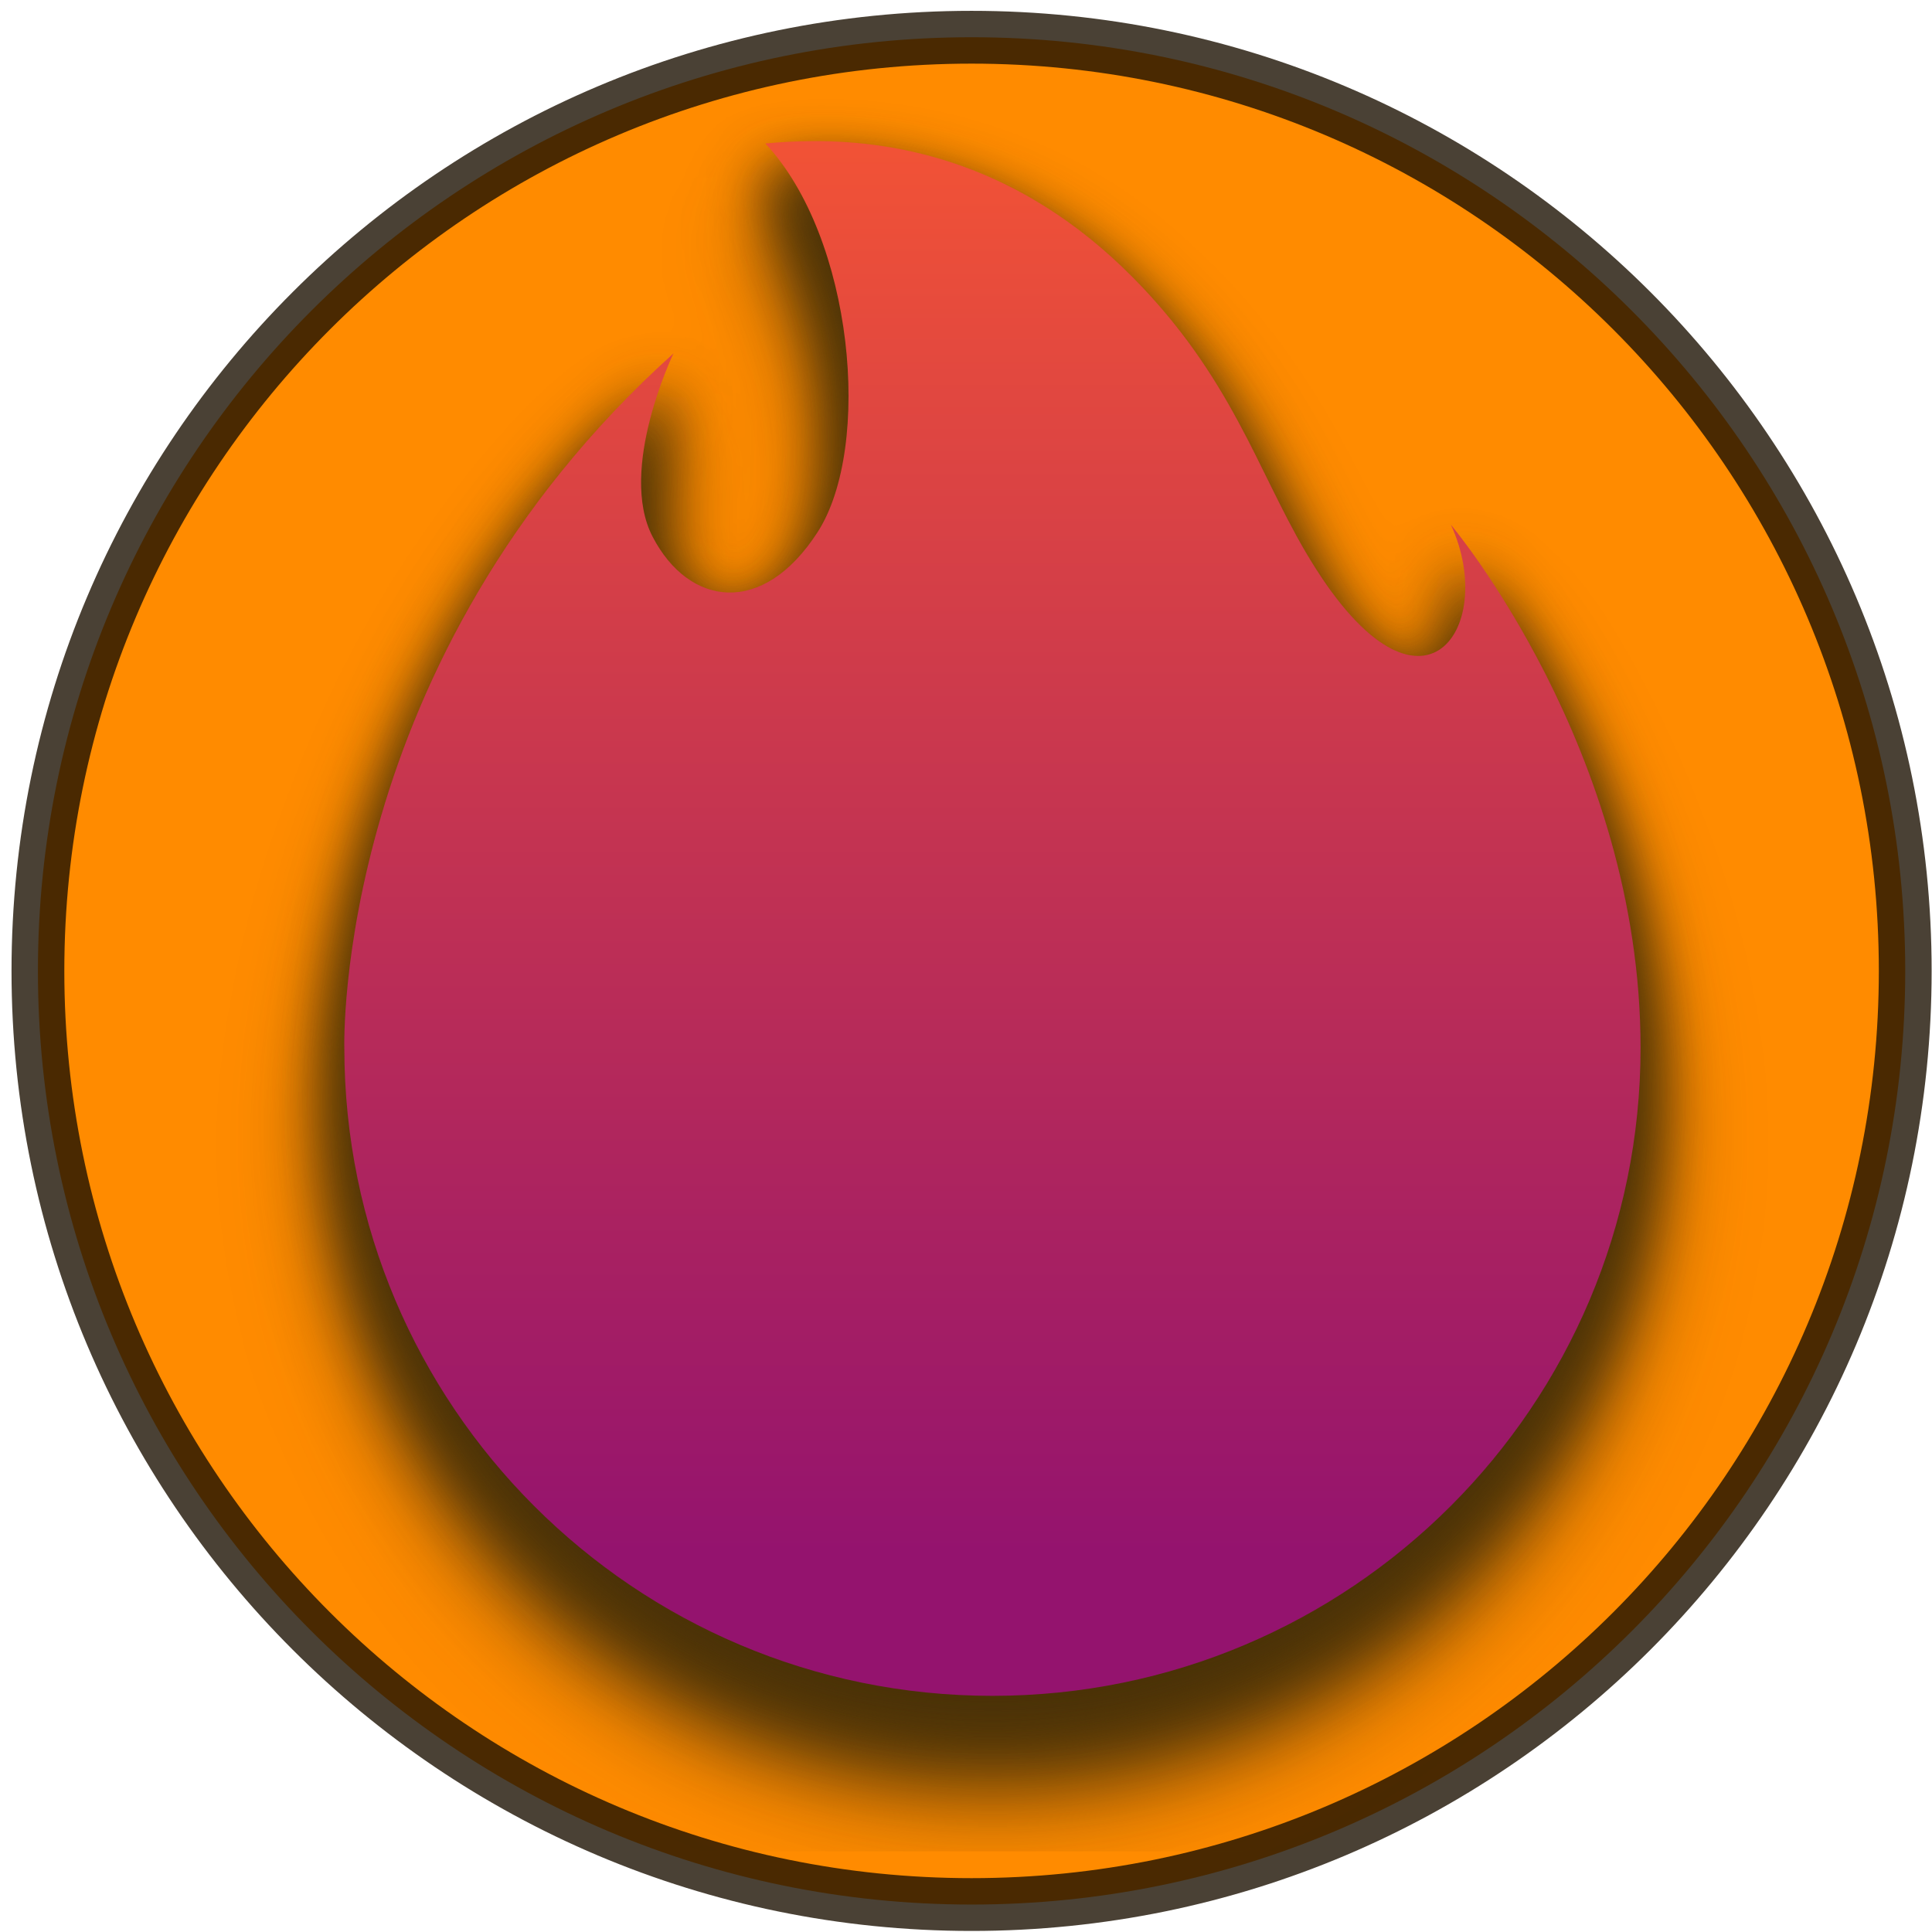
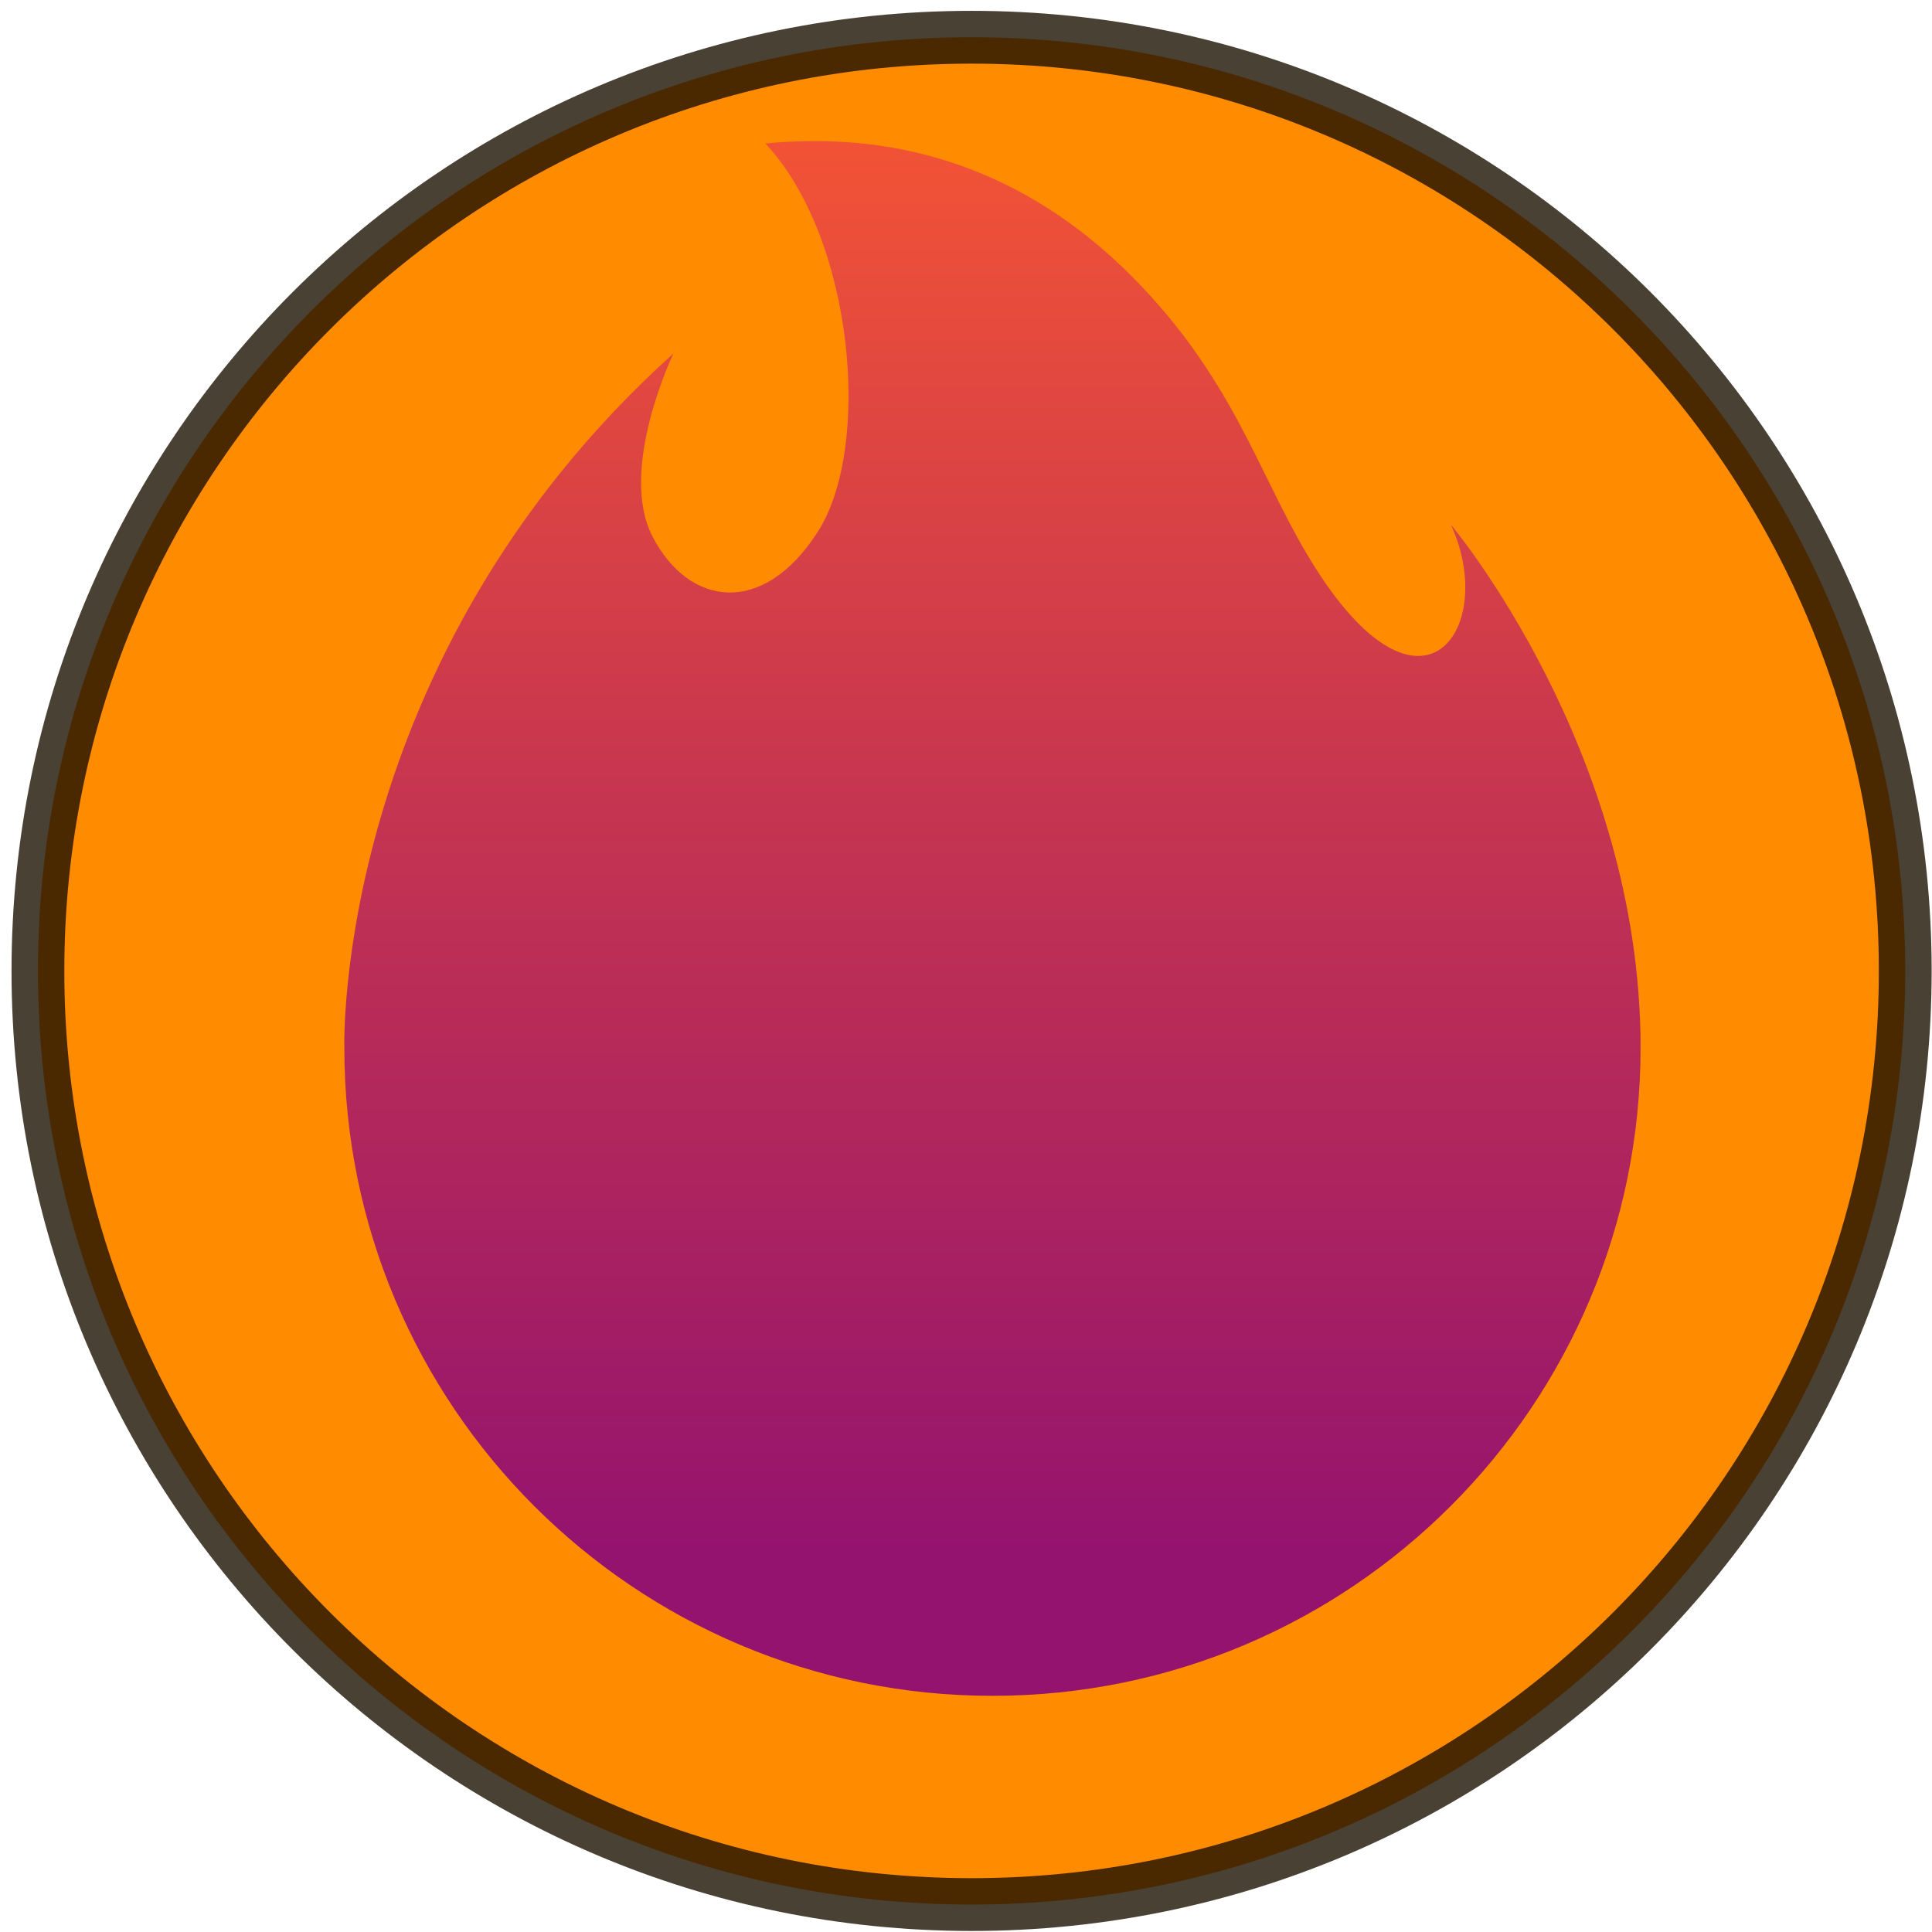
- <svg xmlns="http://www.w3.org/2000/svg" viewBox="0 0 100 100" version="1.1" id="svg4">
-   <defs id="defs8">
-     <linearGradient id="linearGradient1005" x2="1" gradientTransform="matrix(0,102.341,-102.341,0,49.91118,-1.636902)" gradientUnits="userSpaceOnUse">
-       <stop stop-color="#f15236" offset="0" id="stop974" />
-       <stop stop-color="#94136e" offset=".914" id="stop976" />
-       <stop stop-color="#94136e" offset="1" id="stop978" />
+ <svg xmlns="http://www.w3.org/2000/svg" viewBox="0 0 100 100">
+   <defs>
+     <linearGradient id="a" x2="1" gradientTransform="rotate(90 25.774 24.137) scale(102.341)" gradientUnits="userSpaceOnUse">
+       <stop stop-color="#f15236" offset="0" />
+       <stop stop-color="#94136e" offset=".914" />
+       <stop stop-color="#94136e" offset="1" />
    </linearGradient>
-     <filter style="color-interpolation-filters:sRGB;" id="filter1015">
-       <feFlood flood-opacity="0.804" flood-color="rgb(72,49,7)" result="flood" id="feFlood1005" />
-       <feComposite in="flood" in2="SourceGraphic" operator="in" result="composite1" id="feComposite1007" />
-       <feGaussianBlur in="composite1" stdDeviation="2" result="blur" id="feGaussianBlur1009" />
-       <feOffset dx="0" dy="2.3" result="offset" id="feOffset1011" />
-       <feComposite in="SourceGraphic" in2="offset" operator="over" result="fbSourceGraphic" id="feComposite1013" />
-       <feColorMatrix result="fbSourceGraphicAlpha" in="fbSourceGraphic" values="0 0 0 -1 0 0 0 0 -1 0 0 0 0 -1 0 0 0 0 1 0" id="feColorMatrix1017" />
-       <feFlood id="feFlood1019" flood-opacity="0.804" flood-color="rgb(72,49,7)" result="flood" in="fbSourceGraphic" />
-       <feComposite in2="fbSourceGraphic" id="feComposite1021" in="flood" operator="in" result="composite1" />
-       <feGaussianBlur id="feGaussianBlur1023" in="composite1" stdDeviation="2" result="blur" />
-       <feOffset id="feOffset1025" dx="0" dy="2.3" result="offset" />
-       <feComposite in2="offset" id="feComposite1027" in="fbSourceGraphic" operator="over" result="fbSourceGraphic" />
-       <feColorMatrix result="fbSourceGraphicAlpha" in="fbSourceGraphic" values="0 0 0 -1 0 0 0 0 -1 0 0 0 0 -1 0 0 0 0 1 0" id="feColorMatrix1053" />
-       <feFlood id="feFlood1055" flood-opacity="0.804" flood-color="rgb(72,49,7)" result="flood" in="fbSourceGraphic" />
-       <feComposite in2="fbSourceGraphic" id="feComposite1057" in="flood" operator="in" result="composite1" />
-       <feGaussianBlur id="feGaussianBlur1059" in="composite1" stdDeviation="2" result="blur" />
-       <feOffset id="feOffset1061" dx="0" dy="2.3" result="offset" />
-       <feComposite in2="offset" id="feComposite1063" in="fbSourceGraphic" operator="over" result="composite2" />
-     </filter>
  </defs>
-   <g id="g1168" transform="matrix(0.635566,0,0,0.635566,19.86987,15.54669)">
-     <circle style="fill:#ff8b00;fill-opacity:1;fill-rule:evenodd;stroke:#1c1102;stroke-width:4.3;stroke-miterlimit:4;stroke-dasharray:none;stroke-opacity:0.794" id="path1003" cx="47.861" cy="54.607" r="76.036" />
-     <path d="m 34.97,-1.472 c 5.814,6.205 7.061,19.958 3.444,25.578 -3.617,5.62 -8.481,4.888 -10.861,0.313 C 25.242,19.986 28.923,12.348 28.923,12.348 6.515,32.528 7.257,58.052 7.257,58.052 c 0,23.56 19.1,42.662 42.662,42.662 23.564,0 42.664,-19.102 42.664,-42.662 0,-19.605 -12.485,-34.427 -12.485,-34.427 3.192,6.918 -2.114,14.488 -9.571,1.781 -3.19,-5.435 -4.911,-11.543 -11.37,-18.066 -7.51,-7.586 -15.512,-8.969 -20.943,-8.969 -1.224,0 -2.318,0.07 -3.246,0.157" fill="url(#linearGradient1005)" id="path983" style="fill:url(#linearGradient1005);stroke-width:2.061;filter:url(#filter1015)" transform="matrix(1.237183,0,0,1.237183,-12.19979,-10.9555)" />
+   <g transform="matrix(.63557 0 0 .63557 19.87 15.547)">
+     <circle style="fill:#ff8b00;fill-opacity:1;fill-rule:evenodd;stroke:#1c1102;stroke-width:4.3;stroke-miterlimit:4;stroke-dasharray:none;stroke-opacity:.794" cx="47.861" cy="54.607" r="76.036" />
+     <path d="M34.97-1.472c5.814 6.205 7.06 19.957 3.444 25.577-3.617 5.62-8.481 4.889-10.861.314-2.31-4.433 1.37-12.07 1.37-12.07C6.515 32.528 7.257 58.051 7.257 58.051c0 23.56 19.1 42.662 42.662 42.662 23.564 0 42.665-19.102 42.665-42.662 0-19.605-12.485-34.427-12.485-34.427 3.192 6.919-2.115 14.488-9.57 1.78-3.191-5.434-4.912-11.542-11.37-18.065-7.51-7.586-15.513-8.969-20.943-8.969-1.224 0-2.319.07-3.246.157" fill="url(#a)" style="fill:url(#a);stroke-width:2.061;filter:url(#filter1015)" transform="matrix(1.23718 0 0 1.23718 -12.2 -10.956)" />
  </g>
</svg>
